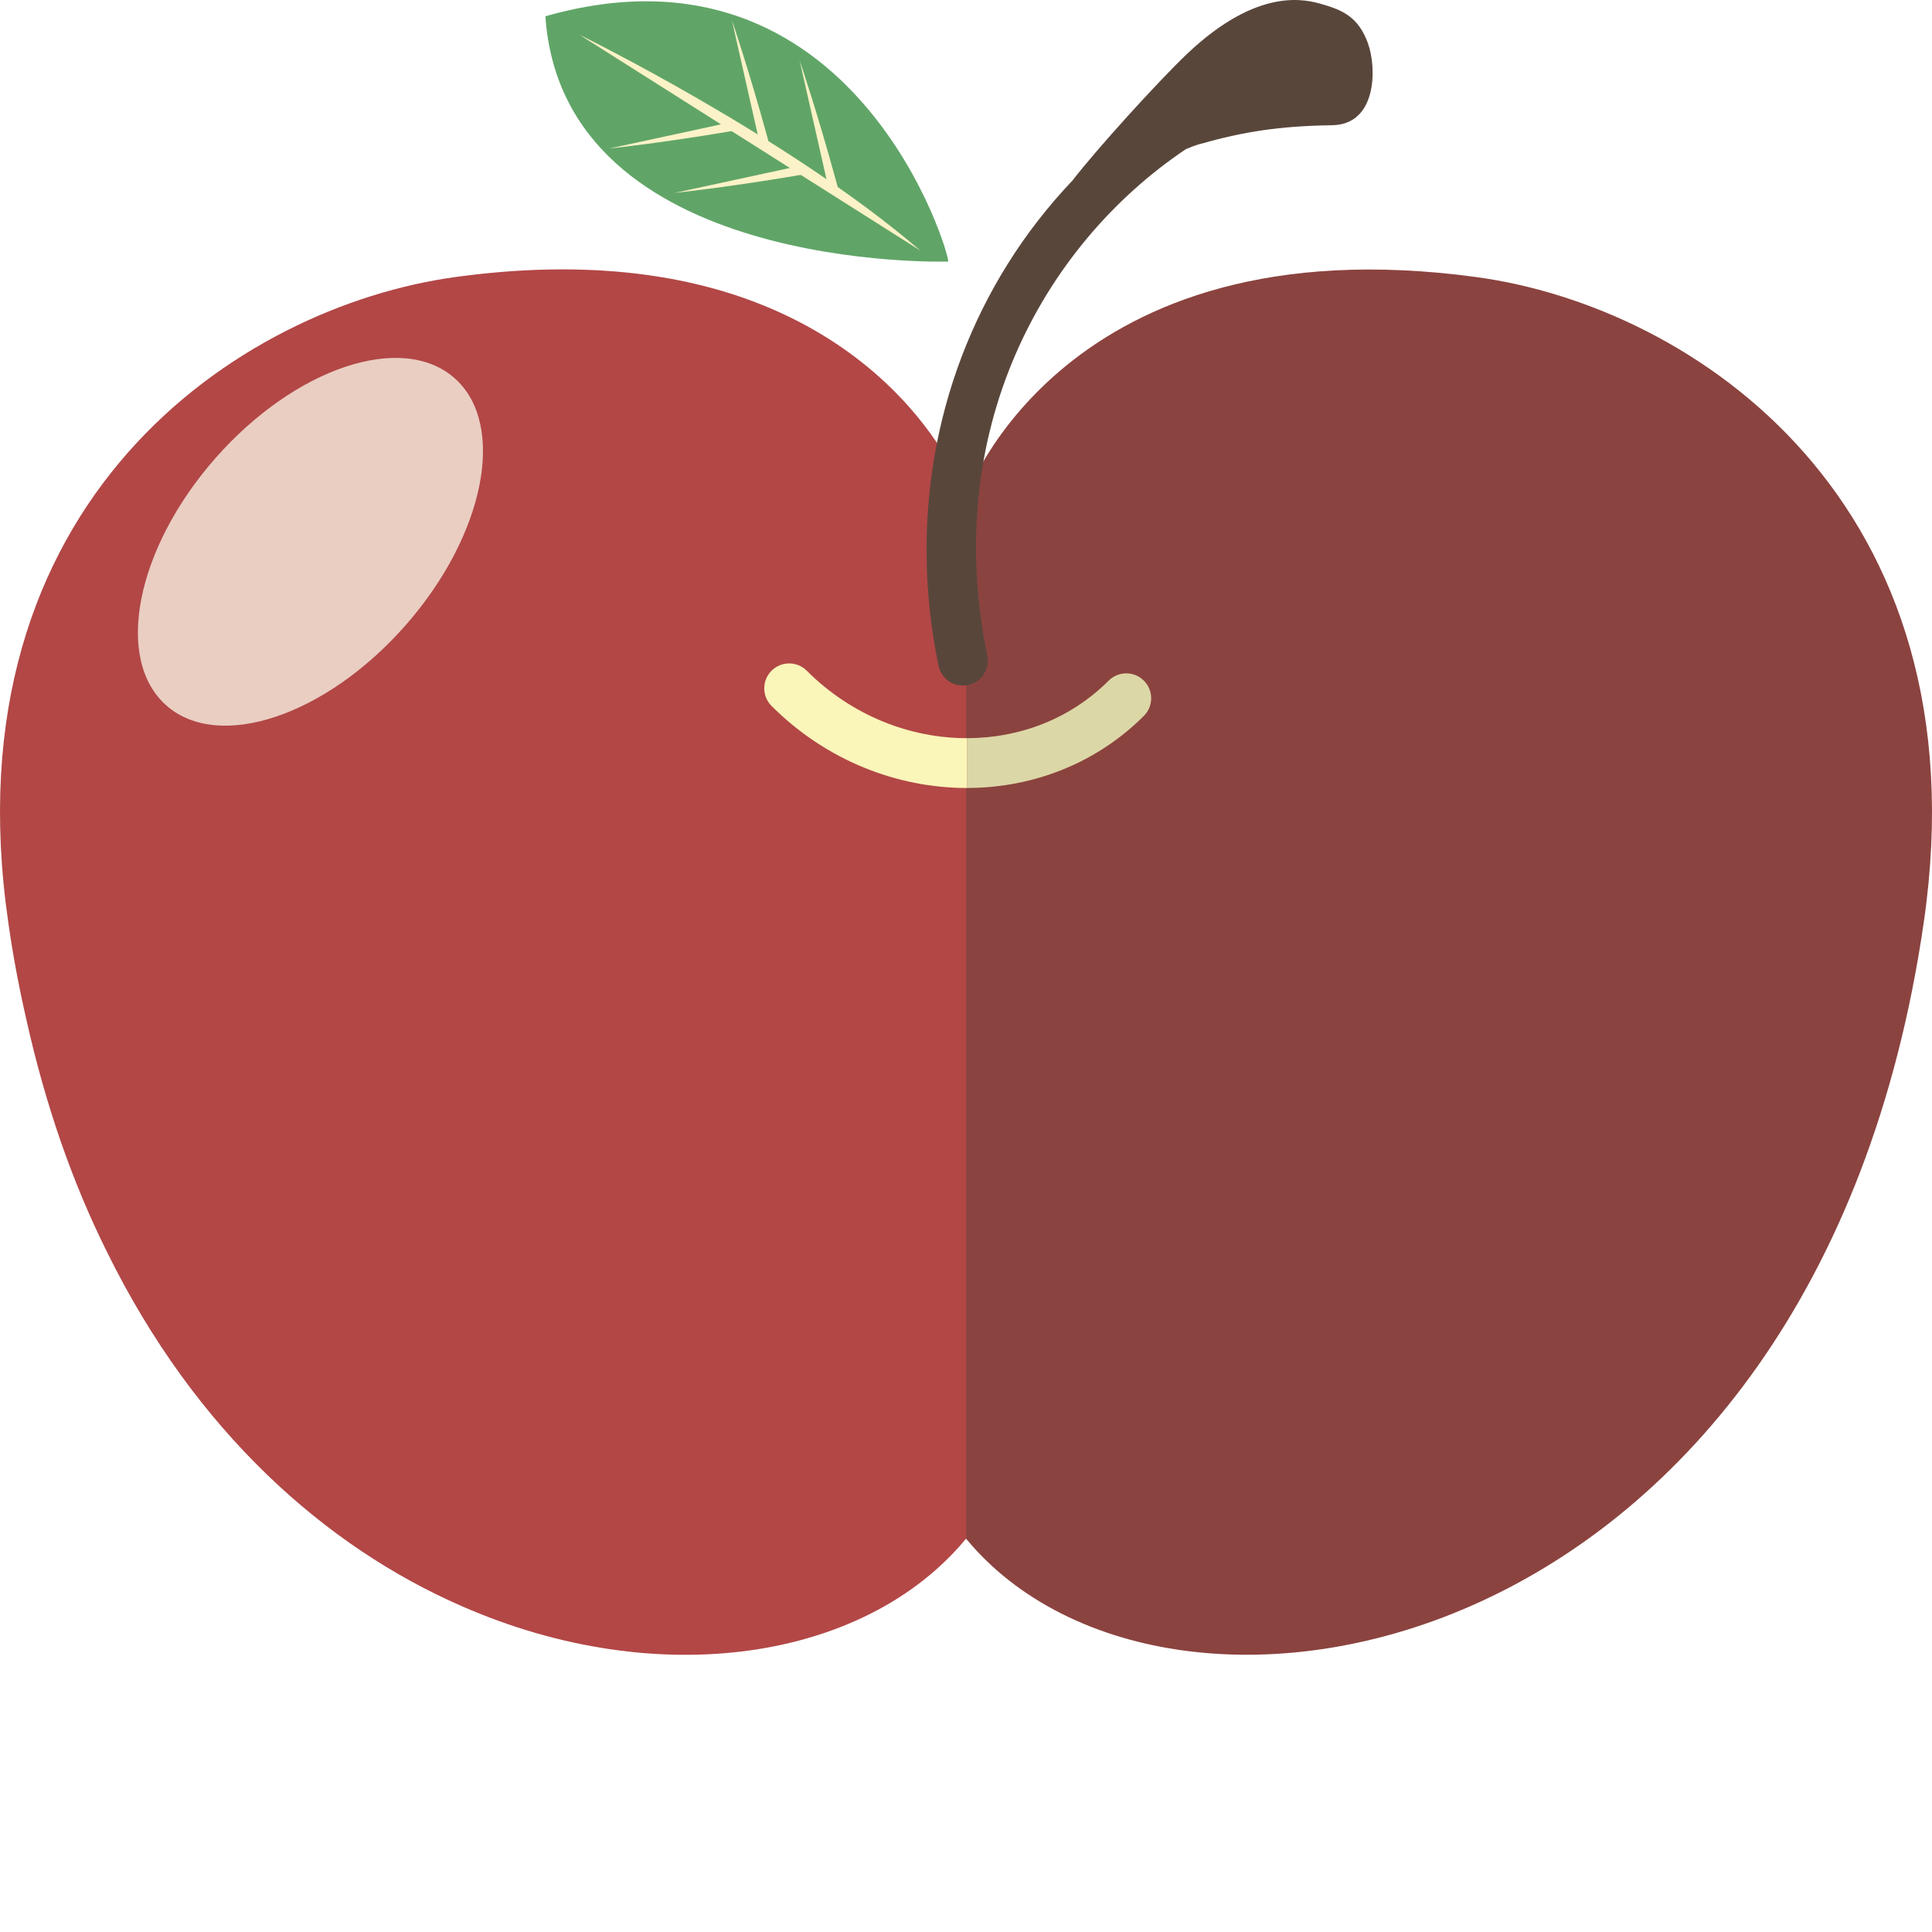
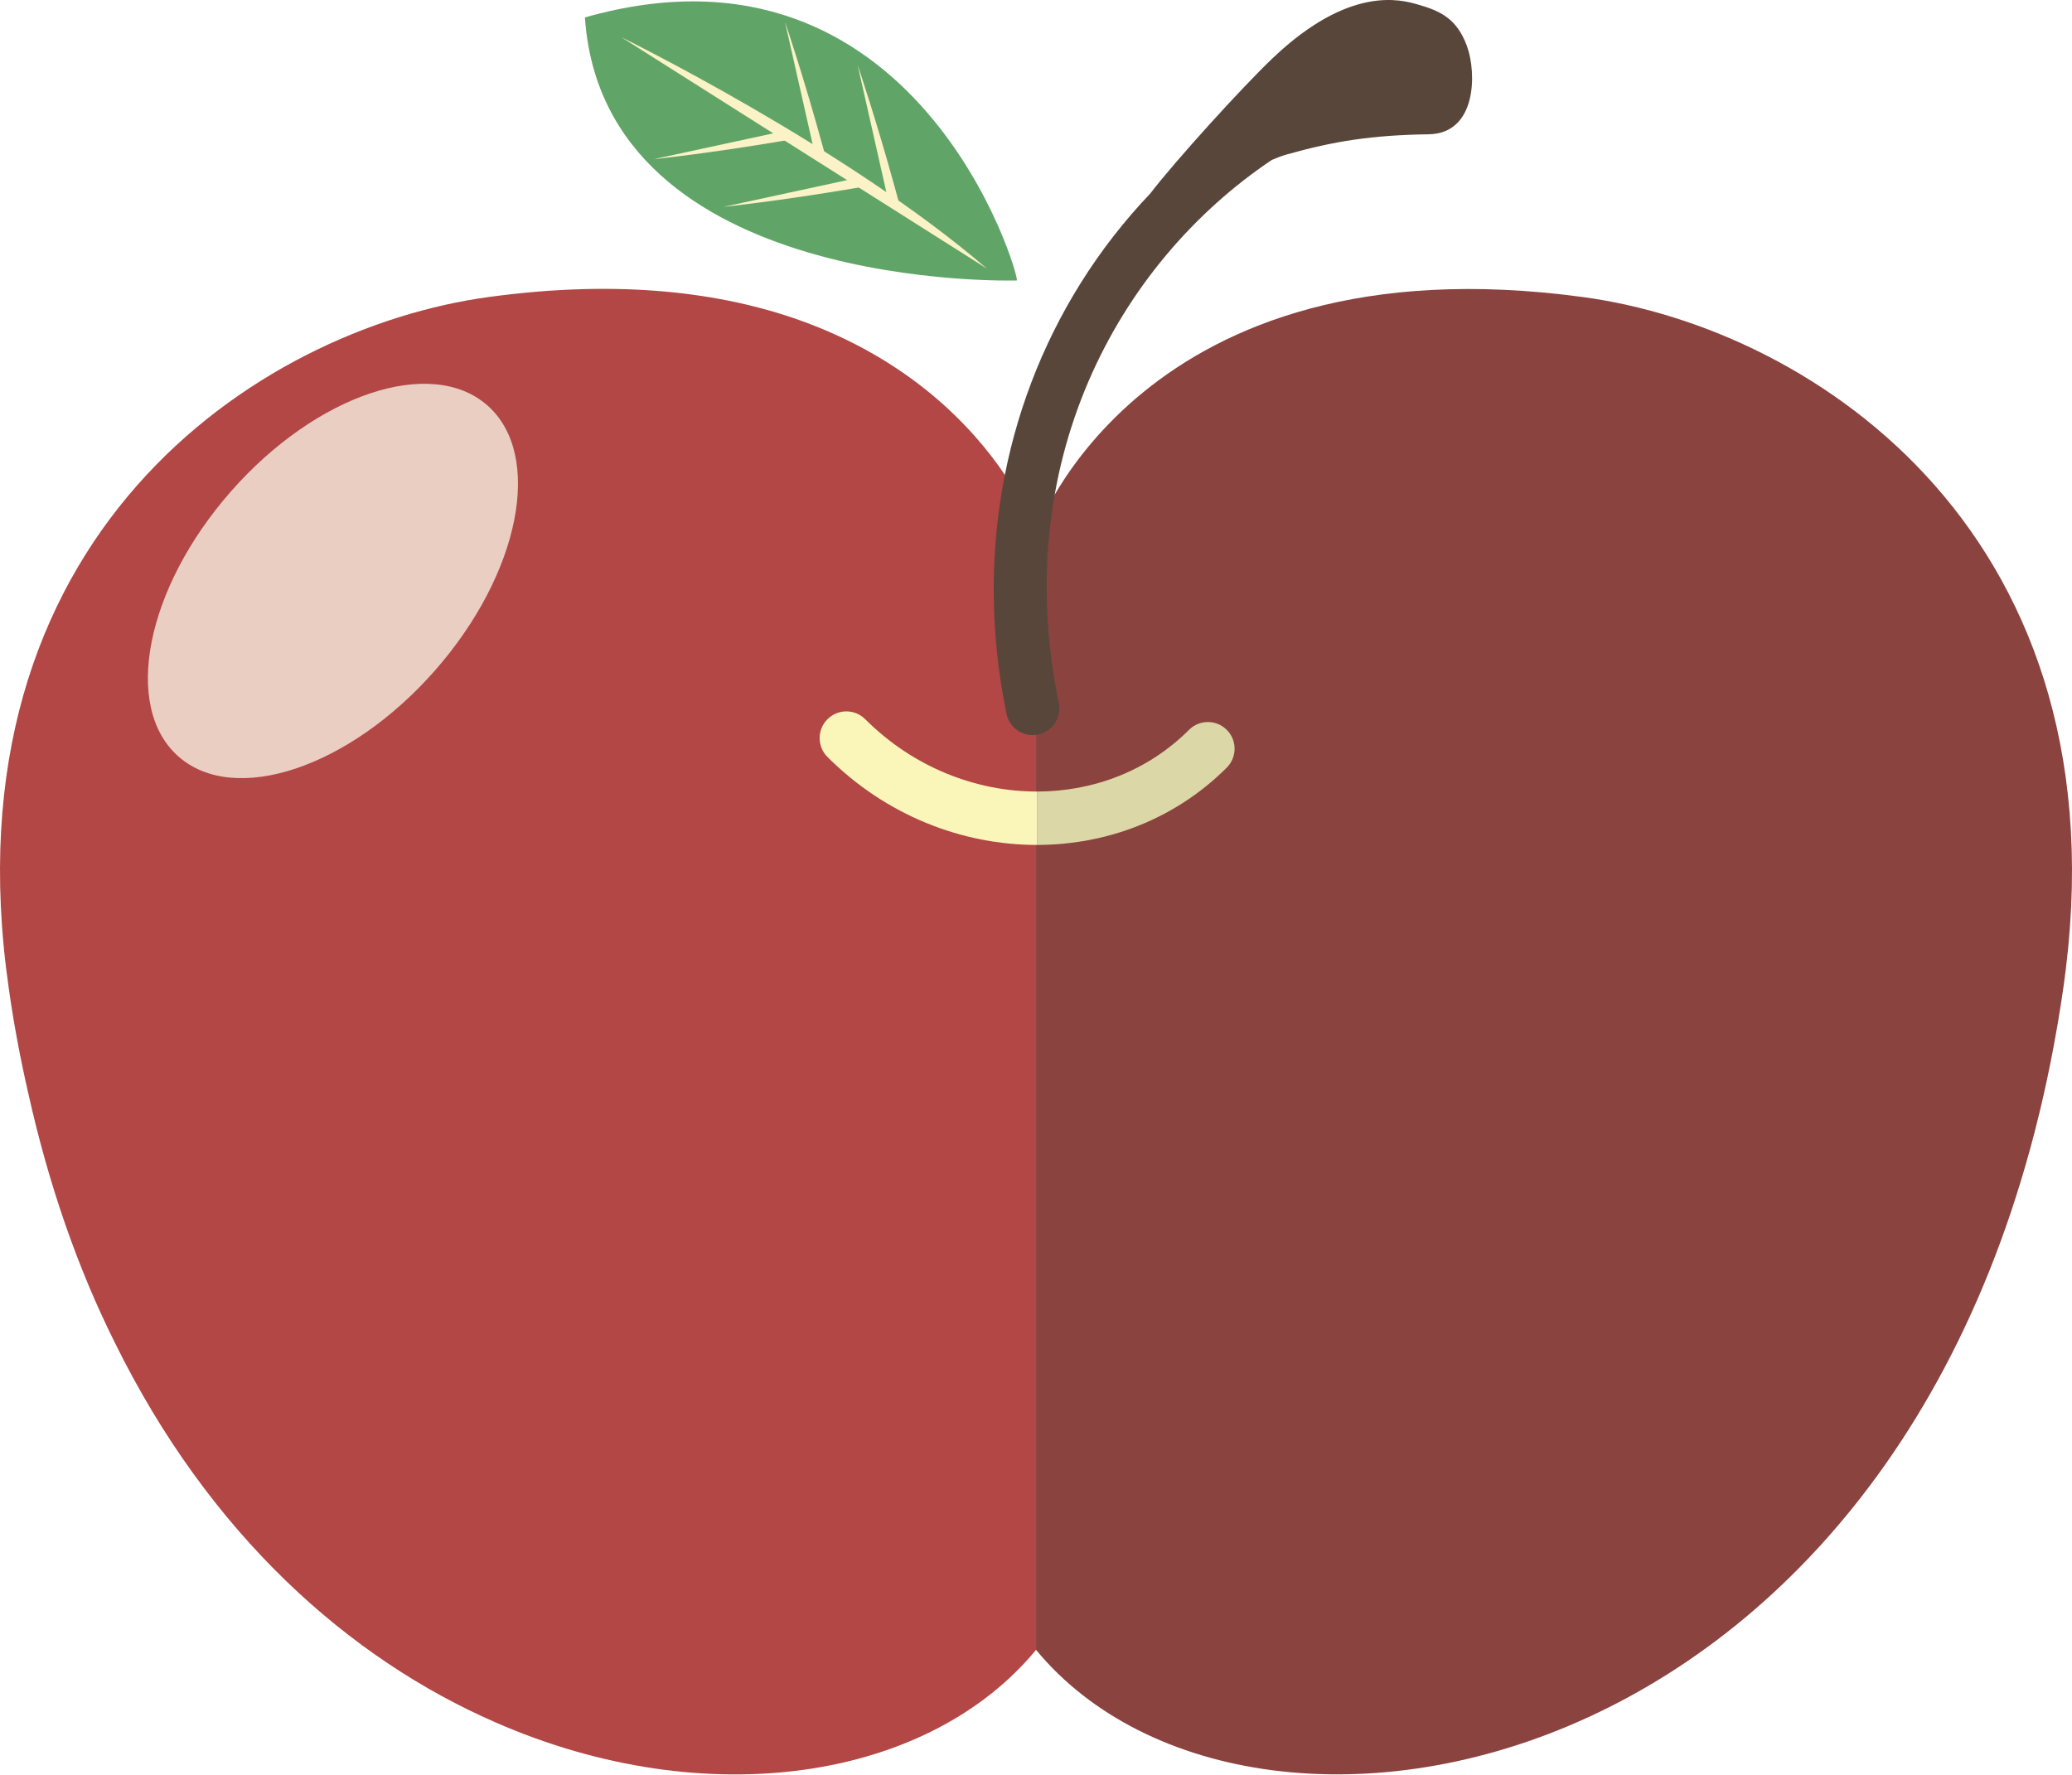
- <svg xmlns="http://www.w3.org/2000/svg" height="800px" width="800px" version="1.1" id="_x34_" viewBox="0 0 512 512" xml:space="preserve">
+ <svg xmlns="http://www.w3.org/2000/svg" version="1.1" id="_x34_" xml:space="preserve" viewBox="0 0 512 438.54">
  <g>
    <path style="fill:#B24746;" d="M256.003,131.583v276.185c-26.558,32.167-81.391,40.812-133.73,17.836   c-35.829-15.655-70.487-46.109-94.01-94.009c-8.957-17.992-16.2-38.553-21.34-61.686c-1.869-8.178-3.506-16.745-4.751-25.625   c-16.123-111.3,60.906-163.016,118.62-170.883c32.479-4.44,57.637-1.09,76.874,5.764c27.027,9.658,42.527,26.17,50.626,38.165   C253.9,125.586,256.003,131.583,256.003,131.583z" />
    <path style="fill:#8B433F;" d="M256.003,131.606c0,0,25.59-73.068,135.234-58.179c57.661,7.831,134.685,59.56,118.601,170.868   C481.399,441.084,310.02,473.251,256.003,407.745V131.606z" />
    <path style="fill:#59463B;" d="M362.517,11.463c-2.489-6.883-6.633-8.771-12.167-10.35c-4.025-1.149-16.788-4.906-35.869,13.264   c-7.71,7.341-24.17,25.519-30.26,33.46c-6.389,6.715-12.16,14.111-17.152,22.087c-19.565,31.257-26.083,69.078-18.355,106.496   c0.622,3.015,3.211,5.122,6.151,5.258c0.54,0.026,1.092-0.016,1.646-0.131c3.57-0.737,5.865-4.229,5.128-7.797   c-12.17-58.916,14.228-108.437,52.624-134.223c1.312-0.564,2.546-1.025,3.64-1.334c11.681-3.305,21.075-4.795,35.124-5.005   C364.93,33.011,364.883,18.005,362.517,11.463z" />
    <ellipse transform="matrix(0.751 0.6603 -0.6603 0.751 115.2867 -18.5794)" style="opacity:0.74;fill:#FEFDEE;" cx="82.28" cy="143.585" rx="33.543" ry="57.786" />
    <g>
      <path style="fill:#FAF5B9;" d="M213.8,177.748c-2.576-2.577-6.756-2.577-9.332,0c-2.577,2.577-2.577,6.754,0,9.332    c14.454,14.455,33.281,21.743,51.756,21.743c0.039,0,0.079-0.002,0.118-0.002v-13.195    C241.214,195.657,225.715,189.663,213.8,177.748z" />
      <path style="fill:#DCD7A7;" d="M303.139,180.379c-2.576-2.577-6.755-2.577-9.331,0c-10.178,10.177-23.668,15.217-37.467,15.246    v13.195c17.183-0.029,34.051-6.363,46.798-19.109C305.717,187.134,305.717,182.956,303.139,180.379z" />
    </g>
    <g>
      <path style="fill:#60A567;" d="M251.262,69.318c0.853-0.766-24.498-88.389-106.727-65.01    C149.176,72.482,251.262,69.318,251.262,69.318z" />
      <path style="fill:#FCF2C7;" d="M153.551,9.202c0,0,55.464,27.181,90.333,57.196L153.551,9.202z" />
      <path style="fill:#FCF2C7;" d="M221.214,46.691c-4.82-17.501-9.02-29.849-9.286-30.606l6.464,28.609l0.801,3.596l2.968,1.884    C221.85,48.994,221.527,47.825,221.214,46.691z" />
      <path style="fill:#FCF2C7;" d="M203.256,36c-4.819-17.501-9.02-29.849-9.286-30.607l6.464,28.61l0.801,3.596l2.968,1.884    C203.893,38.303,203.57,37.134,203.256,36z" />
      <path style="fill:#FCF2C7;" d="M210.436,46.644c-17.901,3.008-30.87,4.404-31.669,4.482l28.668-6.2l3.599-0.789l2.96,1.897    C212.793,46.25,211.598,46.451,210.436,46.644z" />
      <path style="fill:#FCF2C7;" d="M193.171,34.867c-17.901,3.008-30.869,4.404-31.669,4.482l28.668-6.2l3.598-0.788l2.96,1.897    C195.528,34.473,194.332,34.674,193.171,34.867z" />
    </g>
  </g>
</svg>
